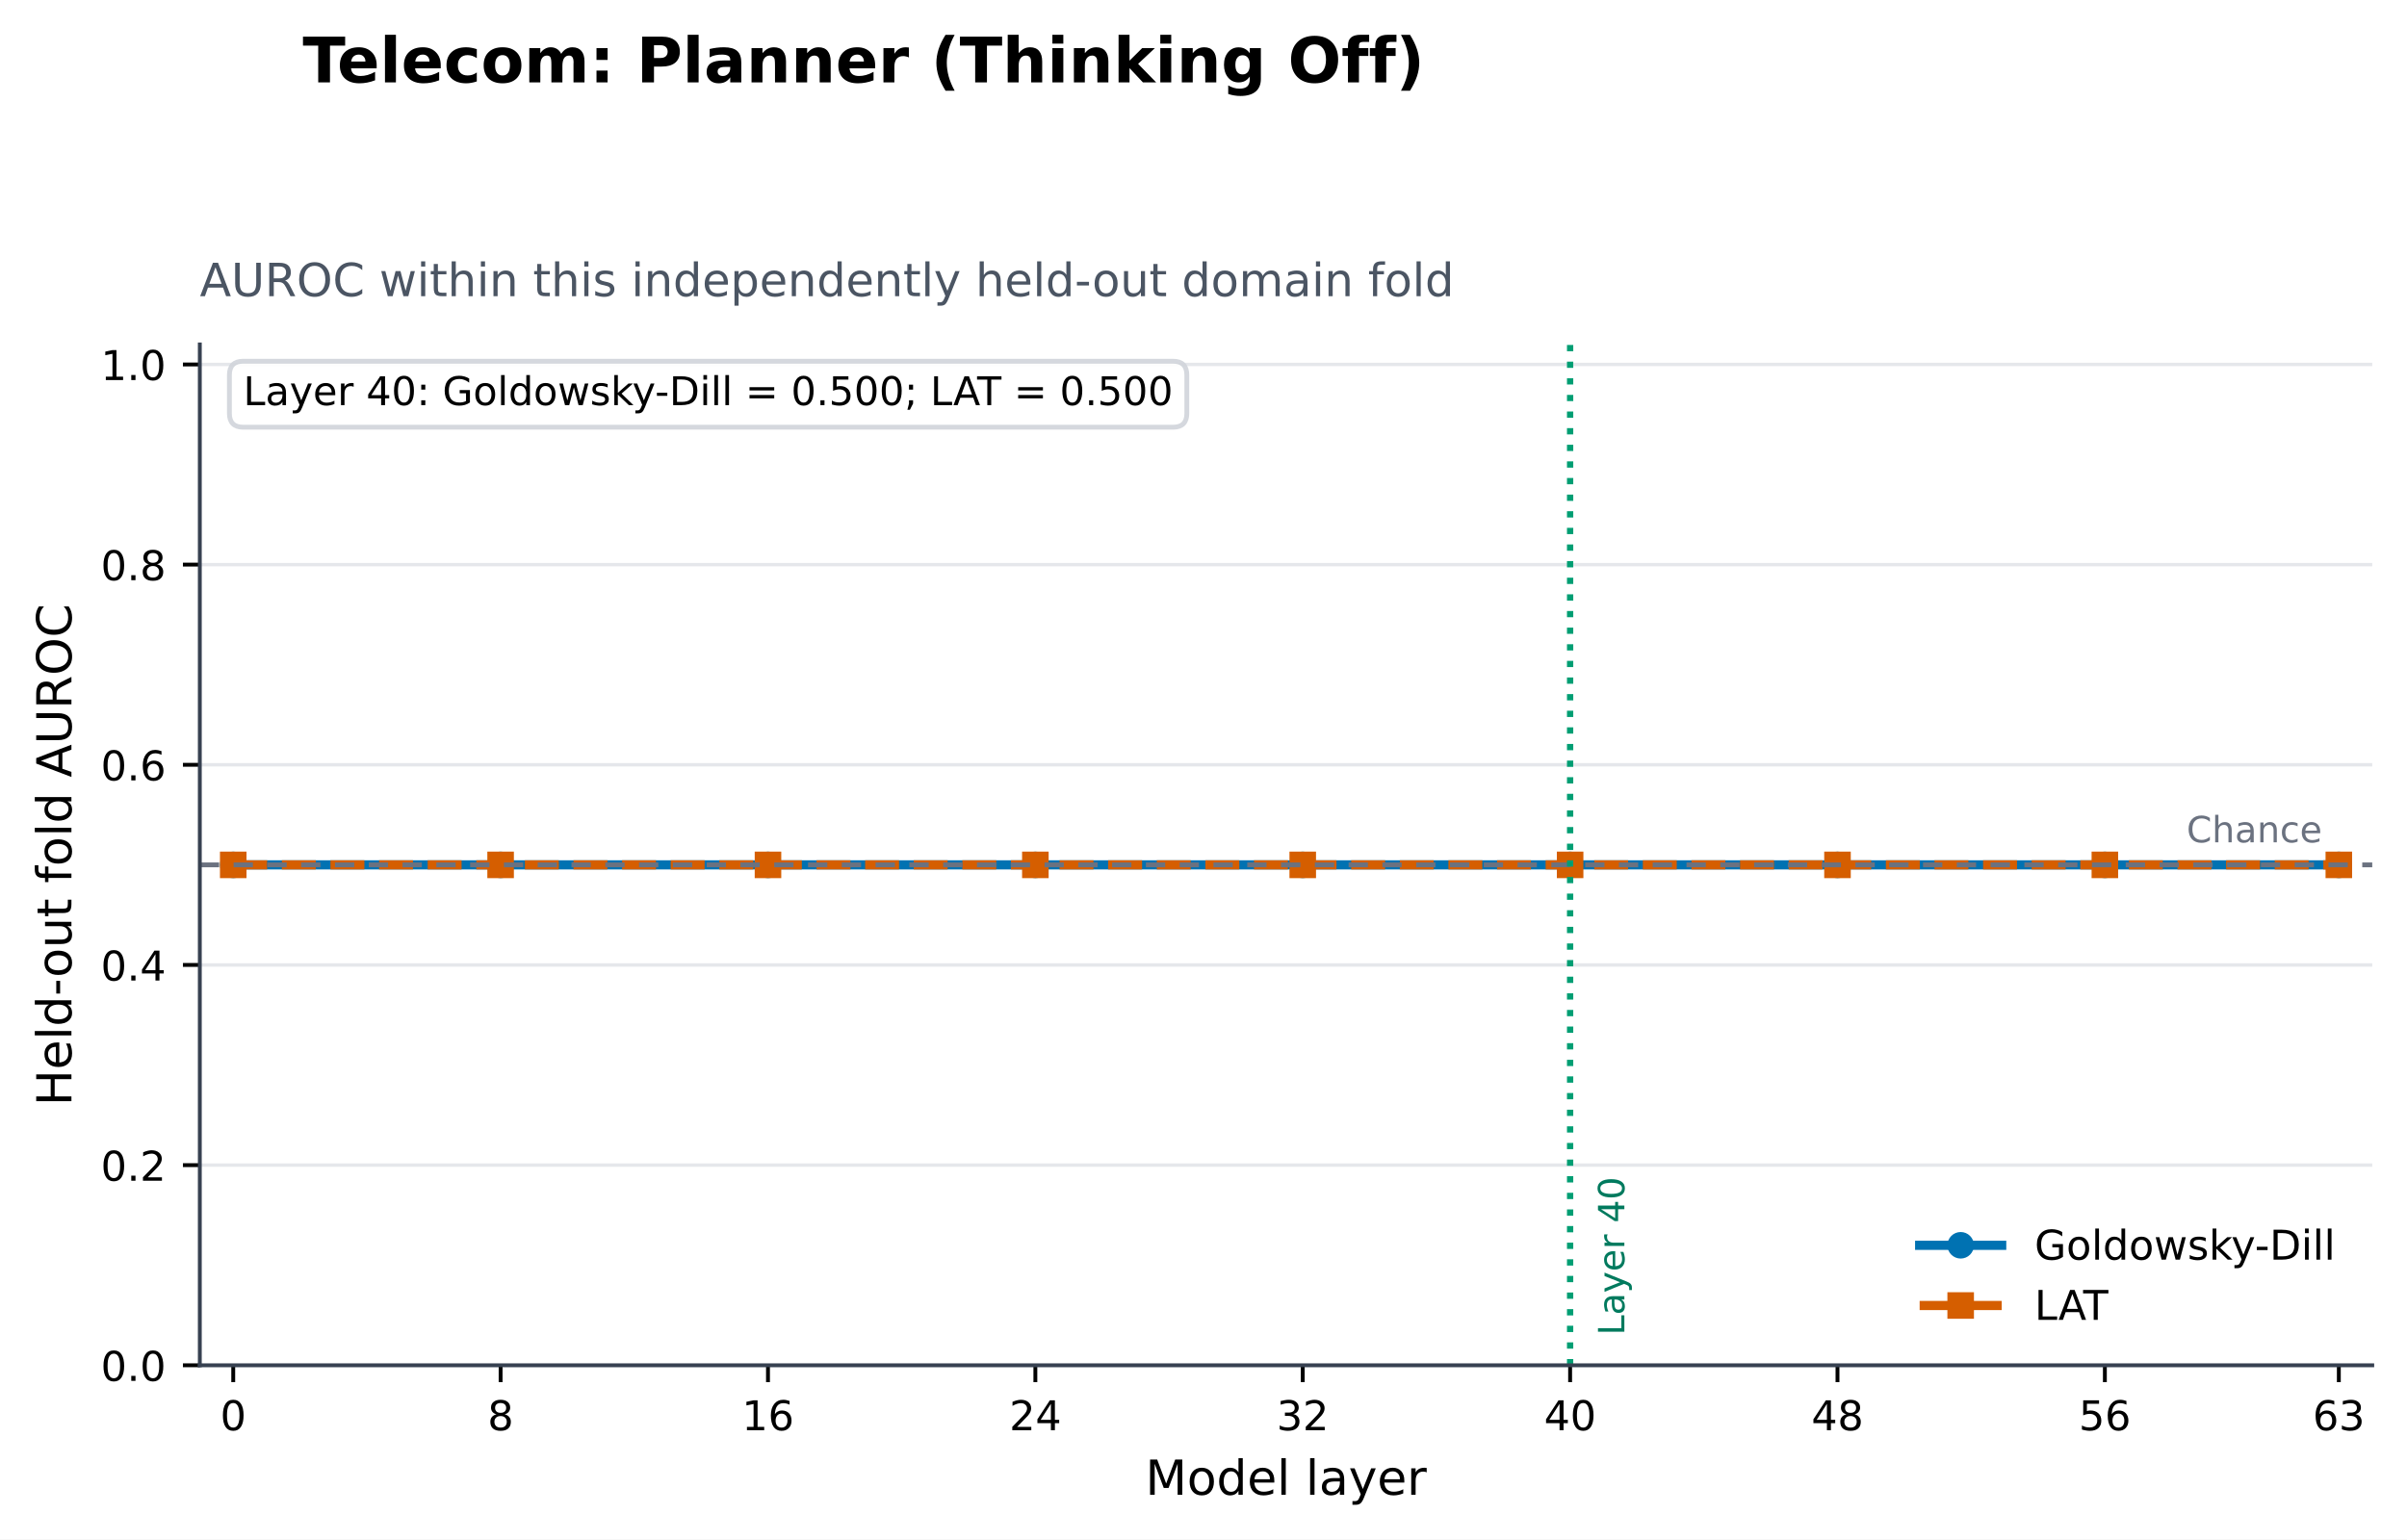
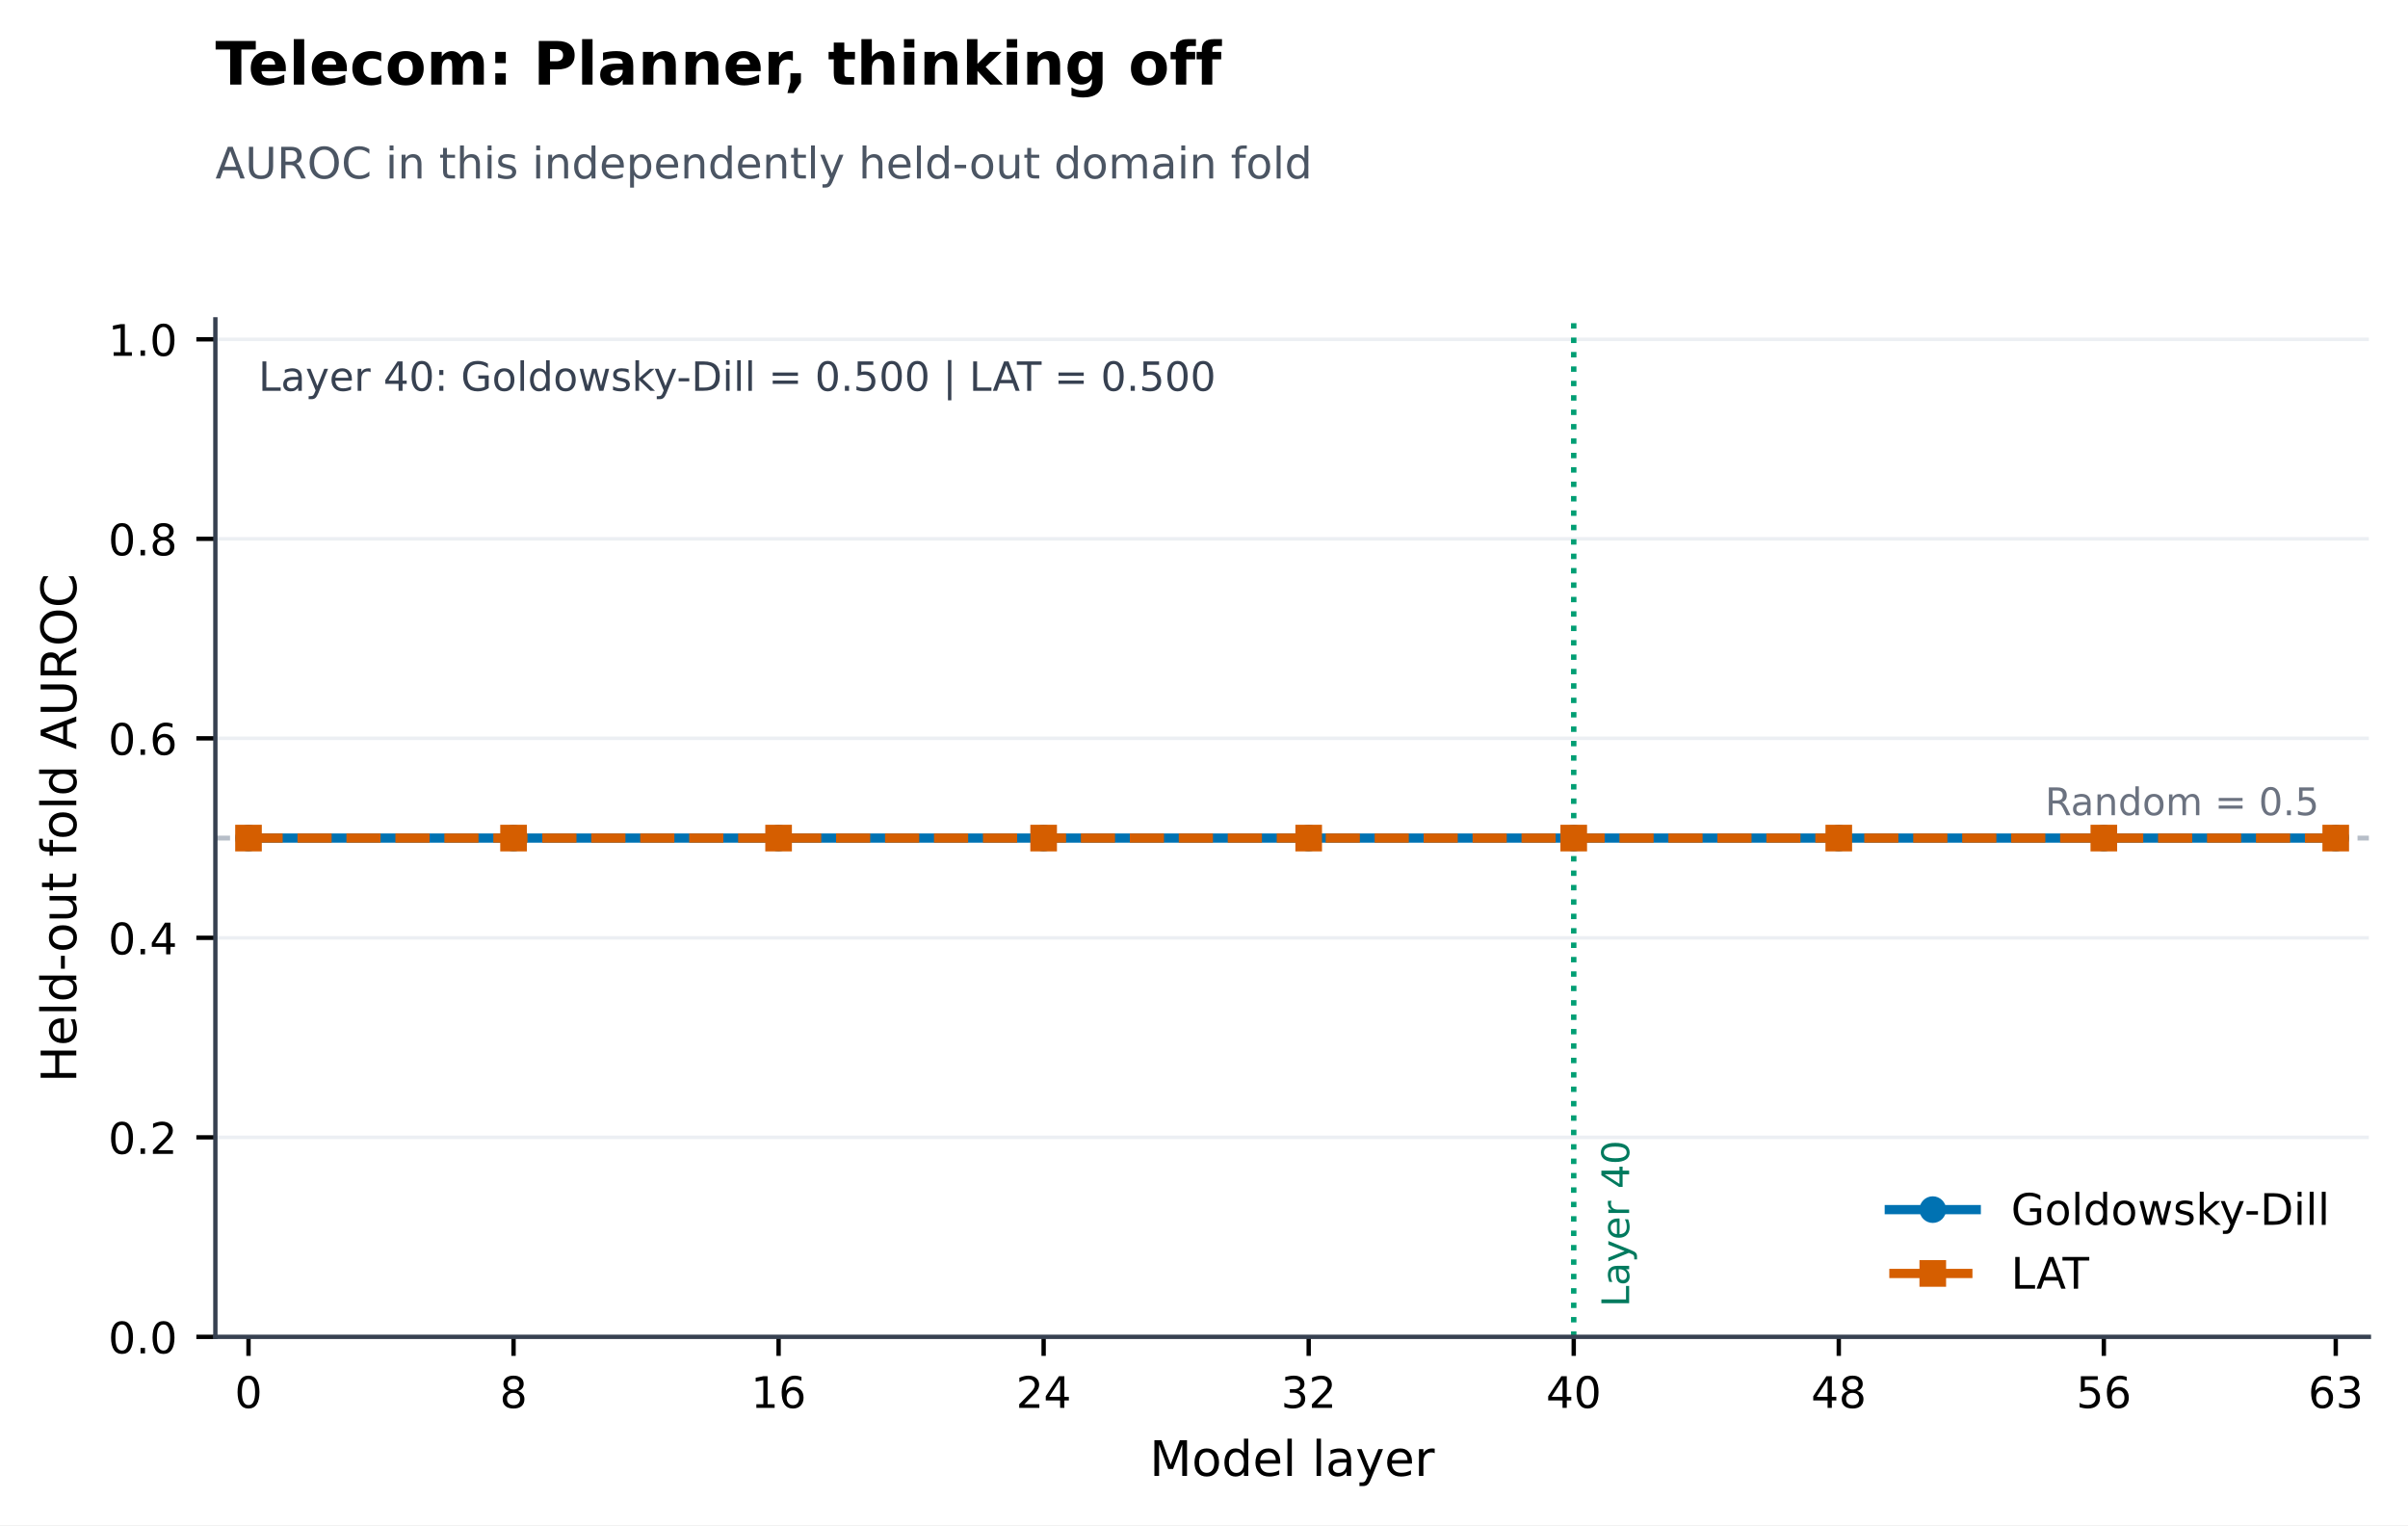
- <svg xmlns="http://www.w3.org/2000/svg" xmlns:xlink="http://www.w3.org/1999/xlink" width="498.666pt" height="319.045pt" viewBox="0 0 498.666 319.045" version="1.1">
+ <svg xmlns="http://www.w3.org/2000/svg" xmlns:xlink="http://www.w3.org/1999/xlink" width="443.121pt" height="280.611pt" viewBox="0 0 443.121 280.611" version="1.1">
  <defs>
    <style type="text/css">*{stroke-linejoin: round; stroke-linecap: butt}</style>
  </defs>
  <g id="figure_1">
    <g id="patch_1">
-       <path d="M 0 319.045 L 498.666 319.045 L 498.666 0 L 0 0 z " style="fill: #ffffff" />
+       <path d="M -0 280.611 L 443.121 280.611 L 443.121 0 L -0 0 z " style="fill: #ffffff" />
    </g>
    <g id="axes_1">
      <g id="patch_2">
-         <path d="M 41.396 282.94 L 491.466 282.94 L 491.466 71.38 L 41.396 71.38 z " style="fill: #ffffff" />
+         <path d="M 39.633 245.958 L 435.921 245.958 L 435.921 58.758 L 39.633 58.758 z " style="fill: #ffffff" />
+       </g>
+       <g id="line2d_1">
+         <path d="M 39.633 154.194 L 435.921 154.194 " clip-path="url(#p44b13de284)" style="fill: none; stroke-dasharray: 2.7,2.7; stroke-dashoffset: 0; stroke: #b7bec8; stroke-width: 0.9" />
      </g>
      <g id="matplotlib.axis_1">
        <g id="xtick_1">
-           <g id="line2d_1">
+           <g id="line2d_2">
            <defs>
              <path id="m4225e7514f" d="M 0 0 L 0 3.5 " style="stroke: #000000; stroke-width: 0.8" />
            </defs>
            <g>
-               <use xlink:href="#m4225e7514f" x="48.32" y="282.94" style="stroke: #000000; stroke-width: 0.8" />
+               <use xlink:href="#m4225e7514f" x="45.73" y="245.958" style="stroke: #000000; stroke-width: 0.8" />
            </g>
          </g>
          <g id="text_1">
-             <text style="font-size: 8.5px; font-family: 'DejaVu Sans'; text-anchor: middle" x="48.32" y="296.399" transform="rotate(-0 48.31994 296.3987)">0</text>
+             <text style="font-size: 8px; font-family: 'DejaVu Sans'; text-anchor: middle" x="45.73" y="259.037" transform="rotate(-0 45.72955 259.037)">0</text>
          </g>
        </g>
        <g id="xtick_2">
-           <g id="line2d_2">
-             <g>
-               <use xlink:href="#m4225e7514f" x="103.713" y="282.94" style="stroke: #000000; stroke-width: 0.8" />
+           <g id="line2d_3">
+             <g>
+               <use xlink:href="#m4225e7514f" x="94.503" y="245.958" style="stroke: #000000; stroke-width: 0.8" />
            </g>
          </g>
          <g id="text_2">
-             <text style="font-size: 8.5px; font-family: 'DejaVu Sans'; text-anchor: middle" x="103.713" y="296.399" transform="rotate(-0 103.7132 296.3987)">8</text>
+             <text style="font-size: 8px; font-family: 'DejaVu Sans'; text-anchor: middle" x="94.503" y="259.037" transform="rotate(-0 94.50346 259.037)">8</text>
          </g>
        </g>
        <g id="xtick_3">
-           <g id="line2d_3">
-             <g>
-               <use xlink:href="#m4225e7514f" x="159.106" y="282.94" style="stroke: #000000; stroke-width: 0.8" />
+           <g id="line2d_4">
+             <g>
+               <use xlink:href="#m4225e7514f" x="143.277" y="245.958" style="stroke: #000000; stroke-width: 0.8" />
            </g>
          </g>
          <g id="text_3">
-             <text style="font-size: 8.5px; font-family: 'DejaVu Sans'; text-anchor: middle" x="159.106" y="296.399" transform="rotate(-0 159.1064 296.3987)">16</text>
+             <text style="font-size: 8px; font-family: 'DejaVu Sans'; text-anchor: middle" x="143.277" y="259.037" transform="rotate(-0 143.2774 259.037)">16</text>
          </g>
        </g>
        <g id="xtick_4">
-           <g id="line2d_4">
-             <g>
-               <use xlink:href="#m4225e7514f" x="214.5" y="282.94" style="stroke: #000000; stroke-width: 0.8" />
+           <g id="line2d_5">
+             <g>
+               <use xlink:href="#m4225e7514f" x="192.051" y="245.958" style="stroke: #000000; stroke-width: 0.8" />
            </g>
          </g>
          <g id="text_4">
-             <text style="font-size: 8.5px; font-family: 'DejaVu Sans'; text-anchor: middle" x="214.5" y="296.399" transform="rotate(-0 214.4996 296.3987)">24</text>
+             <text style="font-size: 8px; font-family: 'DejaVu Sans'; text-anchor: middle" x="192.051" y="259.037" transform="rotate(-0 192.0513 259.037)">24</text>
          </g>
        </g>
        <g id="xtick_5">
-           <g id="line2d_5">
-             <g>
-               <use xlink:href="#m4225e7514f" x="269.893" y="282.94" style="stroke: #000000; stroke-width: 0.8" />
+           <g id="line2d_6">
+             <g>
+               <use xlink:href="#m4225e7514f" x="240.825" y="245.958" style="stroke: #000000; stroke-width: 0.8" />
            </g>
          </g>
          <g id="text_5">
-             <text style="font-size: 8.5px; font-family: 'DejaVu Sans'; text-anchor: middle" x="269.893" y="296.399" transform="rotate(-0 269.8929 296.3987)">32</text>
+             <text style="font-size: 8px; font-family: 'DejaVu Sans'; text-anchor: middle" x="240.825" y="259.037" transform="rotate(-0 240.8252 259.037)">32</text>
          </g>
        </g>
        <g id="xtick_6">
-           <g id="line2d_6">
-             <g>
-               <use xlink:href="#m4225e7514f" x="325.286" y="282.94" style="stroke: #000000; stroke-width: 0.8" />
+           <g id="line2d_7">
+             <g>
+               <use xlink:href="#m4225e7514f" x="289.599" y="245.958" style="stroke: #000000; stroke-width: 0.8" />
            </g>
          </g>
          <g id="text_6">
-             <text style="font-size: 8.5px; font-family: 'DejaVu Sans'; text-anchor: middle" x="325.286" y="296.399" transform="rotate(-0 325.2861 296.3987)">40</text>
+             <text style="font-size: 8px; font-family: 'DejaVu Sans'; text-anchor: middle" x="289.599" y="259.037" transform="rotate(-0 289.5991 259.037)">40</text>
          </g>
        </g>
        <g id="xtick_7">
-           <g id="line2d_7">
-             <g>
-               <use xlink:href="#m4225e7514f" x="380.679" y="282.94" style="stroke: #000000; stroke-width: 0.8" />
+           <g id="line2d_8">
+             <g>
+               <use xlink:href="#m4225e7514f" x="338.373" y="245.958" style="stroke: #000000; stroke-width: 0.8" />
            </g>
          </g>
          <g id="text_7">
-             <text style="font-size: 8.5px; font-family: 'DejaVu Sans'; text-anchor: middle" x="380.679" y="296.399" transform="rotate(-0 380.6793 296.3987)">48</text>
+             <text style="font-size: 8px; font-family: 'DejaVu Sans'; text-anchor: middle" x="338.373" y="259.037" transform="rotate(-0 338.373 259.037)">48</text>
          </g>
        </g>
        <g id="xtick_8">
-           <g id="line2d_8">
-             <g>
-               <use xlink:href="#m4225e7514f" x="436.073" y="282.94" style="stroke: #000000; stroke-width: 0.8" />
+           <g id="line2d_9">
+             <g>
+               <use xlink:href="#m4225e7514f" x="387.147" y="245.958" style="stroke: #000000; stroke-width: 0.8" />
            </g>
          </g>
          <g id="text_8">
-             <text style="font-size: 8.5px; font-family: 'DejaVu Sans'; text-anchor: middle" x="436.073" y="296.399" transform="rotate(-0 436.0725 296.3987)">56</text>
+             <text style="font-size: 8px; font-family: 'DejaVu Sans'; text-anchor: middle" x="387.147" y="259.037" transform="rotate(-0 387.1469 259.037)">56</text>
          </g>
        </g>
        <g id="xtick_9">
-           <g id="line2d_9">
-             <g>
-               <use xlink:href="#m4225e7514f" x="484.542" y="282.94" style="stroke: #000000; stroke-width: 0.8" />
+           <g id="line2d_10">
+             <g>
+               <use xlink:href="#m4225e7514f" x="429.824" y="245.958" style="stroke: #000000; stroke-width: 0.8" />
            </g>
          </g>
          <g id="text_9">
-             <text style="font-size: 8.5px; font-family: 'DejaVu Sans'; text-anchor: middle" x="484.542" y="296.399" transform="rotate(-0 484.5416 296.3987)">63</text>
+             <text style="font-size: 8px; font-family: 'DejaVu Sans'; text-anchor: middle" x="429.824" y="259.037" transform="rotate(-0 429.8241 259.037)">63</text>
          </g>
        </g>
        <g id="text_10">
-           <text style="font-size: 10px; font-family: 'DejaVu Sans'; text-anchor: middle" x="266.431" y="309.765" transform="rotate(-0 266.4308 309.7648)">Model layer</text>
+           <text style="font-size: 9px; font-family: 'DejaVu Sans'; text-anchor: middle" x="237.777" y="271.539" transform="rotate(-0 237.7768 271.5394)">Model layer</text>
        </g>
      </g>
      <g id="matplotlib.axis_2">
        <g id="ytick_1">
-           <g id="line2d_10">
-             <path d="M 41.396 282.94 L 491.466 282.94 " clip-path="url(#p7f77434c62)" style="fill: none; stroke: #e5e7eb; stroke-width: 0.7; stroke-linecap: square" />
-           </g>
          <g id="line2d_11">
+             <path d="M 39.633 245.958 L 435.921 245.958 " clip-path="url(#p44b13de284)" style="fill: none; stroke: #eceff3; stroke-width: 0.65; stroke-linecap: square" />
+           </g>
+           <g id="line2d_12">
            <defs>
              <path id="m544248703c" d="M 0 0 L -3.5 0 " style="stroke: #000000; stroke-width: 0.8" />
            </defs>
            <g>
-               <use xlink:href="#m544248703c" x="41.396" y="282.94" style="stroke: #000000; stroke-width: 0.8" />
+               <use xlink:href="#m544248703c" x="39.633" y="245.958" style="stroke: #000000; stroke-width: 0.8" />
            </g>
          </g>
          <g id="text_11">
-             <text style="font-size: 8.5px; font-family: 'DejaVu Sans'; text-anchor: end" x="34.396" y="286.169" transform="rotate(-0 34.39578 286.1693)">0.0</text>
+             <text style="font-size: 8px; font-family: 'DejaVu Sans'; text-anchor: end" x="32.633" y="248.998" transform="rotate(-0 32.63281 248.9977)">0.0</text>
          </g>
        </g>
        <g id="ytick_2">
-           <g id="line2d_12">
-             <path d="M 41.396 241.458 L 491.466 241.458 " clip-path="url(#p7f77434c62)" style="fill: none; stroke: #e5e7eb; stroke-width: 0.7; stroke-linecap: square" />
-           </g>
          <g id="line2d_13">
-             <g>
-               <use xlink:href="#m544248703c" x="41.396" y="241.458" style="stroke: #000000; stroke-width: 0.8" />
+             <path d="M 39.633 209.252 L 435.921 209.252 " clip-path="url(#p44b13de284)" style="fill: none; stroke: #eceff3; stroke-width: 0.65; stroke-linecap: square" />
+           </g>
+           <g id="line2d_14">
+             <g>
+               <use xlink:href="#m544248703c" x="39.633" y="209.252" style="stroke: #000000; stroke-width: 0.8" />
            </g>
          </g>
          <g id="text_12">
-             <text style="font-size: 8.5px; font-family: 'DejaVu Sans'; text-anchor: end" x="34.396" y="244.687" transform="rotate(-0 34.39578 244.687)">0.2</text>
+             <text style="font-size: 8px; font-family: 'DejaVu Sans'; text-anchor: end" x="32.633" y="212.292" transform="rotate(-0 32.63281 212.2918)">0.2</text>
          </g>
        </g>
        <g id="ytick_3">
-           <g id="line2d_14">
-             <path d="M 41.396 199.975 L 491.466 199.975 " clip-path="url(#p7f77434c62)" style="fill: none; stroke: #e5e7eb; stroke-width: 0.7; stroke-linecap: square" />
-           </g>
          <g id="line2d_15">
-             <g>
-               <use xlink:href="#m544248703c" x="41.396" y="199.975" style="stroke: #000000; stroke-width: 0.8" />
+             <path d="M 39.633 172.547 L 435.921 172.547 " clip-path="url(#p44b13de284)" style="fill: none; stroke: #eceff3; stroke-width: 0.65; stroke-linecap: square" />
+           </g>
+           <g id="line2d_16">
+             <g>
+               <use xlink:href="#m544248703c" x="39.633" y="172.547" style="stroke: #000000; stroke-width: 0.8" />
            </g>
          </g>
          <g id="text_13">
-             <text style="font-size: 8.5px; font-family: 'DejaVu Sans'; text-anchor: end" x="34.396" y="203.205" transform="rotate(-0 34.39578 203.2046)">0.4</text>
+             <text style="font-size: 8px; font-family: 'DejaVu Sans'; text-anchor: end" x="32.633" y="175.586" transform="rotate(-0 32.63281 175.5859)">0.4</text>
          </g>
        </g>
        <g id="ytick_4">
-           <g id="line2d_16">
-             <path d="M 41.396 158.493 L 491.466 158.493 " clip-path="url(#p7f77434c62)" style="fill: none; stroke: #e5e7eb; stroke-width: 0.7; stroke-linecap: square" />
-           </g>
          <g id="line2d_17">
-             <g>
-               <use xlink:href="#m544248703c" x="41.396" y="158.493" style="stroke: #000000; stroke-width: 0.8" />
+             <path d="M 39.633 135.841 L 435.921 135.841 " clip-path="url(#p44b13de284)" style="fill: none; stroke: #eceff3; stroke-width: 0.65; stroke-linecap: square" />
+           </g>
+           <g id="line2d_18">
+             <g>
+               <use xlink:href="#m544248703c" x="39.633" y="135.841" style="stroke: #000000; stroke-width: 0.8" />
            </g>
          </g>
          <g id="text_14">
-             <text style="font-size: 8.5px; font-family: 'DejaVu Sans'; text-anchor: end" x="34.396" y="161.722" transform="rotate(-0 34.39578 161.7223)">0.6</text>
+             <text style="font-size: 8px; font-family: 'DejaVu Sans'; text-anchor: end" x="32.633" y="138.88" transform="rotate(-0 32.63281 138.88)">0.6</text>
          </g>
        </g>
        <g id="ytick_5">
-           <g id="line2d_18">
-             <path d="M 41.396 117.011 L 491.466 117.011 " clip-path="url(#p7f77434c62)" style="fill: none; stroke: #e5e7eb; stroke-width: 0.7; stroke-linecap: square" />
-           </g>
          <g id="line2d_19">
-             <g>
-               <use xlink:href="#m544248703c" x="41.396" y="117.011" style="stroke: #000000; stroke-width: 0.8" />
+             <path d="M 39.633 99.135 L 435.921 99.135 " clip-path="url(#p44b13de284)" style="fill: none; stroke: #eceff3; stroke-width: 0.65; stroke-linecap: square" />
+           </g>
+           <g id="line2d_20">
+             <g>
+               <use xlink:href="#m544248703c" x="39.633" y="99.135" style="stroke: #000000; stroke-width: 0.8" />
            </g>
          </g>
          <g id="text_15">
-             <text style="font-size: 8.5px; font-family: 'DejaVu Sans'; text-anchor: end" x="34.396" y="120.24" transform="rotate(-0 34.39578 120.2399)">0.8</text>
+             <text style="font-size: 8px; font-family: 'DejaVu Sans'; text-anchor: end" x="32.633" y="102.174" transform="rotate(-0 32.63281 102.1741)">0.8</text>
          </g>
        </g>
        <g id="ytick_6">
-           <g id="line2d_20">
-             <path d="M 41.396 75.528 L 491.466 75.528 " clip-path="url(#p7f77434c62)" style="fill: none; stroke: #e5e7eb; stroke-width: 0.7; stroke-linecap: square" />
-           </g>
          <g id="line2d_21">
-             <g>
-               <use xlink:href="#m544248703c" x="41.396" y="75.528" style="stroke: #000000; stroke-width: 0.8" />
+             <path d="M 39.633 62.429 L 435.921 62.429 " clip-path="url(#p44b13de284)" style="fill: none; stroke: #eceff3; stroke-width: 0.65; stroke-linecap: square" />
+           </g>
+           <g id="line2d_22">
+             <g>
+               <use xlink:href="#m544248703c" x="39.633" y="62.429" style="stroke: #000000; stroke-width: 0.8" />
            </g>
          </g>
          <g id="text_16">
-             <text style="font-size: 8.5px; font-family: 'DejaVu Sans'; text-anchor: end" x="34.396" y="78.758" transform="rotate(-0 34.39578 78.75757)">1.0</text>
+             <text style="font-size: 8px; font-family: 'DejaVu Sans'; text-anchor: end" x="32.633" y="65.468" transform="rotate(-0 32.63281 65.46824)">1.0</text>
          </g>
        </g>
        <g id="text_17">
-           <text style="font-size: 10px; font-family: 'DejaVu Sans'; text-anchor: middle" x="14.798" y="177.16" transform="rotate(-90 14.79844 177.16)">Held-out fold AUROC</text>
-         </g>
-       </g>
-       <g id="line2d_22">
-         <path d="M 48.32 179.234 L 103.713 179.234 L 159.106 179.234 L 214.5 179.234 L 269.893 179.234 L 325.286 179.234 L 380.679 179.234 L 436.073 179.234 L 484.542 179.234 " clip-path="url(#p7f77434c62)" style="fill: none; stroke: #0072b2; stroke-width: 1.9; stroke-linecap: square" />
+           <text style="font-size: 9px; font-family: 'DejaVu Sans'; text-anchor: middle" x="14.039" y="152.358" transform="rotate(-90 14.03859 152.3583)">Held-out fold AUROC</text>
+         </g>
+       </g>
+       <g id="line2d_23">
+         <path d="M 289.599 245.958 L 289.599 58.758 " clip-path="url(#p44b13de284)" style="fill: none; stroke-dasharray: 1,1.65; stroke-dashoffset: 0; stroke: #009e73" />
+       </g>
+       <g id="patch_3">
+         <path d="M 39.633 245.958 L 39.633 58.758 " style="fill: none; stroke: #374151; stroke-width: 0.8; stroke-linejoin: miter; stroke-linecap: square" />
+       </g>
+       <g id="patch_4">
+         <path d="M 39.633 245.958 L 435.921 245.958 " style="fill: none; stroke: #374151; stroke-width: 0.8; stroke-linejoin: miter; stroke-linecap: square" />
+       </g>
+       <g id="line2d_24">
+         <path d="M 45.73 154.194 L 94.503 154.194 L 143.277 154.194 L 192.051 154.194 L 240.825 154.194 L 289.599 154.194 L 338.373 154.194 L 387.147 154.194 L 429.824 154.194 " clip-path="url(#p44b13de284)" style="fill: none; stroke: #0072b2; stroke-width: 1.7; stroke-linecap: square" />
        <defs>
-           <path id="mbeb8812b07" d="M 0 2.4 C 0.636 2.4 1.247 2.147 1.697 1.697 C 2.147 1.247 2.4 0.636 2.4 0 C 2.4 -0.636 2.147 -1.247 1.697 -1.697 C 1.247 -2.147 0.636 -2.4 0 -2.4 C -0.636 -2.4 -1.247 -2.147 -1.697 -1.697 C -2.147 -1.247 -2.4 -0.636 -2.4 0 C -2.4 0.636 -2.147 1.247 -1.697 1.697 C -1.247 2.147 -0.636 2.4 0 2.4 z " style="stroke: #0072b2; stroke-width: 0.7" />
+           <path id="m12467d34f3" d="M 0 2.1 C 0.557 2.1 1.091 1.879 1.485 1.485 C 1.879 1.091 2.1 0.557 2.1 0 C 2.1 -0.557 1.879 -1.091 1.485 -1.485 C 1.091 -1.879 0.557 -2.1 0 -2.1 C -0.557 -2.1 -1.091 -1.879 -1.485 -1.485 C -1.879 -1.091 -2.1 -0.557 -2.1 0 C -2.1 0.557 -1.879 1.091 -1.485 1.485 C -1.091 1.879 -0.557 2.1 0 2.1 z " style="stroke: #0072b2; stroke-width: 0.7" />
        </defs>
-         <g clip-path="url(#p7f77434c62)">
-           <use xlink:href="#mbeb8812b07" x="48.32" y="179.234" style="fill: #0072b2; stroke: #0072b2; stroke-width: 0.7" />
-           <use xlink:href="#mbeb8812b07" x="103.713" y="179.234" style="fill: #0072b2; stroke: #0072b2; stroke-width: 0.7" />
-           <use xlink:href="#mbeb8812b07" x="159.106" y="179.234" style="fill: #0072b2; stroke: #0072b2; stroke-width: 0.7" />
-           <use xlink:href="#mbeb8812b07" x="214.5" y="179.234" style="fill: #0072b2; stroke: #0072b2; stroke-width: 0.7" />
-           <use xlink:href="#mbeb8812b07" x="269.893" y="179.234" style="fill: #0072b2; stroke: #0072b2; stroke-width: 0.7" />
-           <use xlink:href="#mbeb8812b07" x="325.286" y="179.234" style="fill: #0072b2; stroke: #0072b2; stroke-width: 0.7" />
-           <use xlink:href="#mbeb8812b07" x="380.679" y="179.234" style="fill: #0072b2; stroke: #0072b2; stroke-width: 0.7" />
-           <use xlink:href="#mbeb8812b07" x="436.073" y="179.234" style="fill: #0072b2; stroke: #0072b2; stroke-width: 0.7" />
-           <use xlink:href="#mbeb8812b07" x="484.542" y="179.234" style="fill: #0072b2; stroke: #0072b2; stroke-width: 0.7" />
-         </g>
-       </g>
-       <g id="line2d_23">
-         <path d="M 48.32 179.234 L 103.713 179.234 L 159.106 179.234 L 214.5 179.234 L 269.893 179.234 L 325.286 179.234 L 380.679 179.234 L 436.073 179.234 L 484.542 179.234 " clip-path="url(#p7f77434c62)" style="fill: none; stroke-dasharray: 7.03,3.04; stroke-dashoffset: 0; stroke: #d55e00; stroke-width: 1.9" />
+         <g clip-path="url(#p44b13de284)">
+           <use xlink:href="#m12467d34f3" x="45.73" y="154.194" style="fill: #0072b2; stroke: #0072b2; stroke-width: 0.7" />
+           <use xlink:href="#m12467d34f3" x="94.503" y="154.194" style="fill: #0072b2; stroke: #0072b2; stroke-width: 0.7" />
+           <use xlink:href="#m12467d34f3" x="143.277" y="154.194" style="fill: #0072b2; stroke: #0072b2; stroke-width: 0.7" />
+           <use xlink:href="#m12467d34f3" x="192.051" y="154.194" style="fill: #0072b2; stroke: #0072b2; stroke-width: 0.7" />
+           <use xlink:href="#m12467d34f3" x="240.825" y="154.194" style="fill: #0072b2; stroke: #0072b2; stroke-width: 0.7" />
+           <use xlink:href="#m12467d34f3" x="289.599" y="154.194" style="fill: #0072b2; stroke: #0072b2; stroke-width: 0.7" />
+           <use xlink:href="#m12467d34f3" x="338.373" y="154.194" style="fill: #0072b2; stroke: #0072b2; stroke-width: 0.7" />
+           <use xlink:href="#m12467d34f3" x="387.147" y="154.194" style="fill: #0072b2; stroke: #0072b2; stroke-width: 0.7" />
+           <use xlink:href="#m12467d34f3" x="429.824" y="154.194" style="fill: #0072b2; stroke: #0072b2; stroke-width: 0.7" />
+         </g>
+       </g>
+       <g id="line2d_25">
+         <path d="M 45.73 154.194 L 94.503 154.194 L 143.277 154.194 L 192.051 154.194 L 240.825 154.194 L 289.599 154.194 L 338.373 154.194 L 387.147 154.194 L 429.824 154.194 " clip-path="url(#p44b13de284)" style="fill: none; stroke-dasharray: 6.29,2.72; stroke-dashoffset: 0; stroke: #d55e00; stroke-width: 1.7" />
        <defs>
-           <path id="mb1f4e5511a" d="M -2.4 2.4 L 2.4 2.4 L 2.4 -2.4 L -2.4 -2.4 z " style="stroke: #d55e00; stroke-width: 0.7; stroke-linejoin: miter" />
+           <path id="m4f4532440c" d="M -2.1 2.1 L 2.1 2.1 L 2.1 -2.1 L -2.1 -2.1 z " style="stroke: #d55e00; stroke-width: 0.7; stroke-linejoin: miter" />
        </defs>
-         <g clip-path="url(#p7f77434c62)">
-           <use xlink:href="#mb1f4e5511a" x="48.32" y="179.234" style="fill: #d55e00; stroke: #d55e00; stroke-width: 0.7; stroke-linejoin: miter" />
-           <use xlink:href="#mb1f4e5511a" x="103.713" y="179.234" style="fill: #d55e00; stroke: #d55e00; stroke-width: 0.7; stroke-linejoin: miter" />
-           <use xlink:href="#mb1f4e5511a" x="159.106" y="179.234" style="fill: #d55e00; stroke: #d55e00; stroke-width: 0.7; stroke-linejoin: miter" />
-           <use xlink:href="#mb1f4e5511a" x="214.5" y="179.234" style="fill: #d55e00; stroke: #d55e00; stroke-width: 0.7; stroke-linejoin: miter" />
-           <use xlink:href="#mb1f4e5511a" x="269.893" y="179.234" style="fill: #d55e00; stroke: #d55e00; stroke-width: 0.7; stroke-linejoin: miter" />
-           <use xlink:href="#mb1f4e5511a" x="325.286" y="179.234" style="fill: #d55e00; stroke: #d55e00; stroke-width: 0.7; stroke-linejoin: miter" />
-           <use xlink:href="#mb1f4e5511a" x="380.679" y="179.234" style="fill: #d55e00; stroke: #d55e00; stroke-width: 0.7; stroke-linejoin: miter" />
-           <use xlink:href="#mb1f4e5511a" x="436.073" y="179.234" style="fill: #d55e00; stroke: #d55e00; stroke-width: 0.7; stroke-linejoin: miter" />
-           <use xlink:href="#mb1f4e5511a" x="484.542" y="179.234" style="fill: #d55e00; stroke: #d55e00; stroke-width: 0.7; stroke-linejoin: miter" />
-         </g>
-       </g>
-       <g id="line2d_24">
-         <path d="M 41.396 179.234 L 491.466 179.234 " clip-path="url(#p7f77434c62)" style="fill: none; stroke-dasharray: 4,3; stroke-dashoffset: 0; stroke: #6b7280" />
-       </g>
-       <g id="line2d_25">
-         <path d="M 325.286 282.94 L 325.286 71.38 " clip-path="url(#p7f77434c62)" style="fill: none; stroke-dasharray: 1.3,2.145; stroke-dashoffset: 0; stroke: #009e73; stroke-width: 1.3" />
-       </g>
-       <g id="patch_3">
-         <path d="M 41.396 282.94 L 41.396 71.38 " style="fill: none; stroke: #374151; stroke-width: 0.8; stroke-linejoin: miter; stroke-linecap: square" />
-       </g>
-       <g id="patch_4">
-         <path d="M 41.396 282.94 L 491.466 282.94 " style="fill: none; stroke: #374151; stroke-width: 0.8; stroke-linejoin: miter; stroke-linecap: square" />
+         <g clip-path="url(#p44b13de284)">
+           <use xlink:href="#m4f4532440c" x="45.73" y="154.194" style="fill: #d55e00; stroke: #d55e00; stroke-width: 0.7; stroke-linejoin: miter" />
+           <use xlink:href="#m4f4532440c" x="94.503" y="154.194" style="fill: #d55e00; stroke: #d55e00; stroke-width: 0.7; stroke-linejoin: miter" />
+           <use xlink:href="#m4f4532440c" x="143.277" y="154.194" style="fill: #d55e00; stroke: #d55e00; stroke-width: 0.7; stroke-linejoin: miter" />
+           <use xlink:href="#m4f4532440c" x="192.051" y="154.194" style="fill: #d55e00; stroke: #d55e00; stroke-width: 0.7; stroke-linejoin: miter" />
+           <use xlink:href="#m4f4532440c" x="240.825" y="154.194" style="fill: #d55e00; stroke: #d55e00; stroke-width: 0.7; stroke-linejoin: miter" />
+           <use xlink:href="#m4f4532440c" x="289.599" y="154.194" style="fill: #d55e00; stroke: #d55e00; stroke-width: 0.7; stroke-linejoin: miter" />
+           <use xlink:href="#m4f4532440c" x="338.373" y="154.194" style="fill: #d55e00; stroke: #d55e00; stroke-width: 0.7; stroke-linejoin: miter" />
+           <use xlink:href="#m4f4532440c" x="387.147" y="154.194" style="fill: #d55e00; stroke: #d55e00; stroke-width: 0.7; stroke-linejoin: miter" />
+           <use xlink:href="#m4f4532440c" x="429.824" y="154.194" style="fill: #d55e00; stroke: #d55e00; stroke-width: 0.7; stroke-linejoin: miter" />
+         </g>
      </g>
      <g id="text_18">
        <g id="patch_5">
-           <path d="M 50.397 88.533 L 243.009 88.533 Q 245.879 88.533 245.879 85.663 L 245.879 77.727 Q 245.879 74.857 243.009 74.857 L 50.397 74.857 Q 47.527 74.857 47.527 77.727 L 47.527 85.663 Q 47.527 88.533 50.397 88.533 z " style="fill: #ffffff; opacity: 0.92; stroke: #d1d5db; stroke-linejoin: miter" />
-         </g>
-         <text style="font-size: 8.2px; font-family: 'DejaVu Sans'; text-anchor: start" x="50.397" y="83.958" transform="rotate(-0 50.39718 83.95752)">Layer 40: Goldowsky-Dill = 0.500; LAT = 0.500</text>
+           <path d="M 46.227 74.978 L 225.063 74.978 L 225.063 64.914 L 46.227 64.914 z " style="fill: #ffffff; opacity: 0.86" />
+         </g>
+         <text style="font-size: 7.4px; font-family: 'DejaVu Sans'; text-anchor: start; fill: #374151" x="47.559" y="71.901" transform="rotate(-0 47.55857 71.9015)">Layer 40: Goldowsky-Dill = 0.500 | LAT = 0.500</text>
      </g>
      <g id="text_19">
-         <text style="font-size: 7.5px; font-family: 'DejaVu Sans'; text-anchor: end; fill: #6b7280" x="481.08" y="174.563" transform="rotate(-0 481.0795 174.5632)">Chance</text>
+         <text style="font-size: 7px; font-family: 'DejaVu Sans'; text-anchor: end; fill: #6b7280" x="426.776" y="149.985" transform="rotate(-0 426.7757 149.9849)">Random = 0.5</text>
      </g>
      <g id="text_20">
-         <text style="font-size: 7.5px; font-family: 'DejaVu Sans'; fill: #007a5e" transform="translate(336.5242 276.7176) rotate(-90)">Layer 40</text>
-       </g>
-       <g id="text_21">
-         <text style="font-size: 9.5px; font-family: 'DejaVu Sans'; text-anchor: start; fill: #4b5563" x="41.396" y="61.38" transform="rotate(-0 41.39578 61.38)">AUROC within this independently held-out domain fold</text>
+         <text style="font-size: 7px; font-family: 'DejaVu Sans'; fill: #007a5e" transform="translate(299.7954 240.4524) rotate(-90)">Layer 40</text>
      </g>
      <g id="legend_1">
-         <g id="patch_6">
-           <path d="M 395.999 278.69 L 485.516 278.69 Q 487.216 278.69 487.216 276.99 L 487.216 252.887 Q 487.216 251.187 485.516 251.187 L 395.999 251.187 Q 394.299 251.187 394.299 252.887 L 394.299 276.99 Q 394.299 278.69 395.999 278.69 z " style="fill: #ffffff; opacity: 0.92" />
-         </g>
        <g id="line2d_26">
-           <path d="M 397.699 258.071 L 406.199 258.071 L 414.699 258.071 " style="fill: none; stroke: #0072b2; stroke-width: 1.9; stroke-linecap: square" />
+           <path d="M 347.67 222.552 L 355.67 222.552 L 363.67 222.552 " style="fill: none; stroke: #0072b2; stroke-width: 1.7; stroke-linecap: square" />
          <g>
-             <use xlink:href="#mbeb8812b07" x="406.199" y="258.071" style="fill: #0072b2; stroke: #0072b2; stroke-width: 0.7" />
+             <use xlink:href="#m12467d34f3" x="355.67" y="222.552" style="fill: #0072b2; stroke: #0072b2; stroke-width: 0.7" />
+           </g>
+         </g>
+         <g id="text_21">
+           <text style="font-size: 8px; font-family: 'DejaVu Sans'; text-anchor: start" x="370.07" y="225.352" transform="rotate(-0 370.0696 225.352)">Goldowsky-Dill</text>
+         </g>
+         <g id="line2d_27">
+           <path d="M 347.67 234.295 L 355.67 234.295 L 363.67 234.295 " style="fill: none; stroke-dasharray: 6.29,2.72; stroke-dashoffset: 0; stroke: #d55e00; stroke-width: 1.7" />
+           <g>
+             <use xlink:href="#m4f4532440c" x="355.67" y="234.295" style="fill: #d55e00; stroke: #d55e00; stroke-width: 0.7; stroke-linejoin: miter" />
          </g>
        </g>
        <g id="text_22">
-           <text style="font-size: 8.5px; font-family: 'DejaVu Sans'; text-anchor: start" x="421.499" y="261.046" transform="rotate(-0 421.4988 261.0459)">Goldowsky-Dill</text>
-         </g>
-         <g id="line2d_27">
-           <path d="M 397.699 270.547 L 406.199 270.547 L 414.699 270.547 " style="fill: none; stroke-dasharray: 7.03,3.04; stroke-dashoffset: 0; stroke: #d55e00; stroke-width: 1.9" />
-           <g>
-             <use xlink:href="#mb1f4e5511a" x="406.199" y="270.547" style="fill: #d55e00; stroke: #d55e00; stroke-width: 0.7; stroke-linejoin: miter" />
-           </g>
-         </g>
-         <g id="text_23">
-           <text style="font-size: 8.5px; font-family: 'DejaVu Sans'; text-anchor: start" x="421.499" y="273.522" transform="rotate(-0 421.4988 273.5223)">LAT</text>
-         </g>
-       </g>
+           <text style="font-size: 8px; font-family: 'DejaVu Sans'; text-anchor: start" x="370.07" y="237.095" transform="rotate(-0 370.0696 237.0945)">LAT</text>
+         </g>
+       </g>
+     </g>
+     <g id="text_23">
+       <text style="font-weight: 700; font-size: 11px; font-family: 'DejaVu Sans'; text-anchor: start" x="39.633" y="15.558" transform="rotate(-0 39.63281 15.55828)">Telecom: Planner, thinking off</text>
    </g>
    <g id="text_24">
-       <text style="font-weight: 700; font-size: 13px; font-family: 'DejaVu Sans'; text-anchor: start" x="62.706" y="17.078" transform="rotate(-0 62.70578 17.07797)">Telecom: Planner (Thinking Off)</text>
+       <text style="font-size: 8px; font-family: 'DejaVu Sans'; text-anchor: start; fill: #4b5563" x="39.633" y="32.838" transform="rotate(-0 39.63281 32.83828)">AUROC in this independently held-out domain fold</text>
    </g>
  </g>
  <defs>
-     <clipPath id="p7f77434c62">
-       <rect x="41.396" y="71.38" width="450.07" height="211.56" />
+     <clipPath id="p44b13de284">
+       <rect x="39.633" y="58.758" width="396.288" height="187.2" />
    </clipPath>
  </defs>
</svg>
